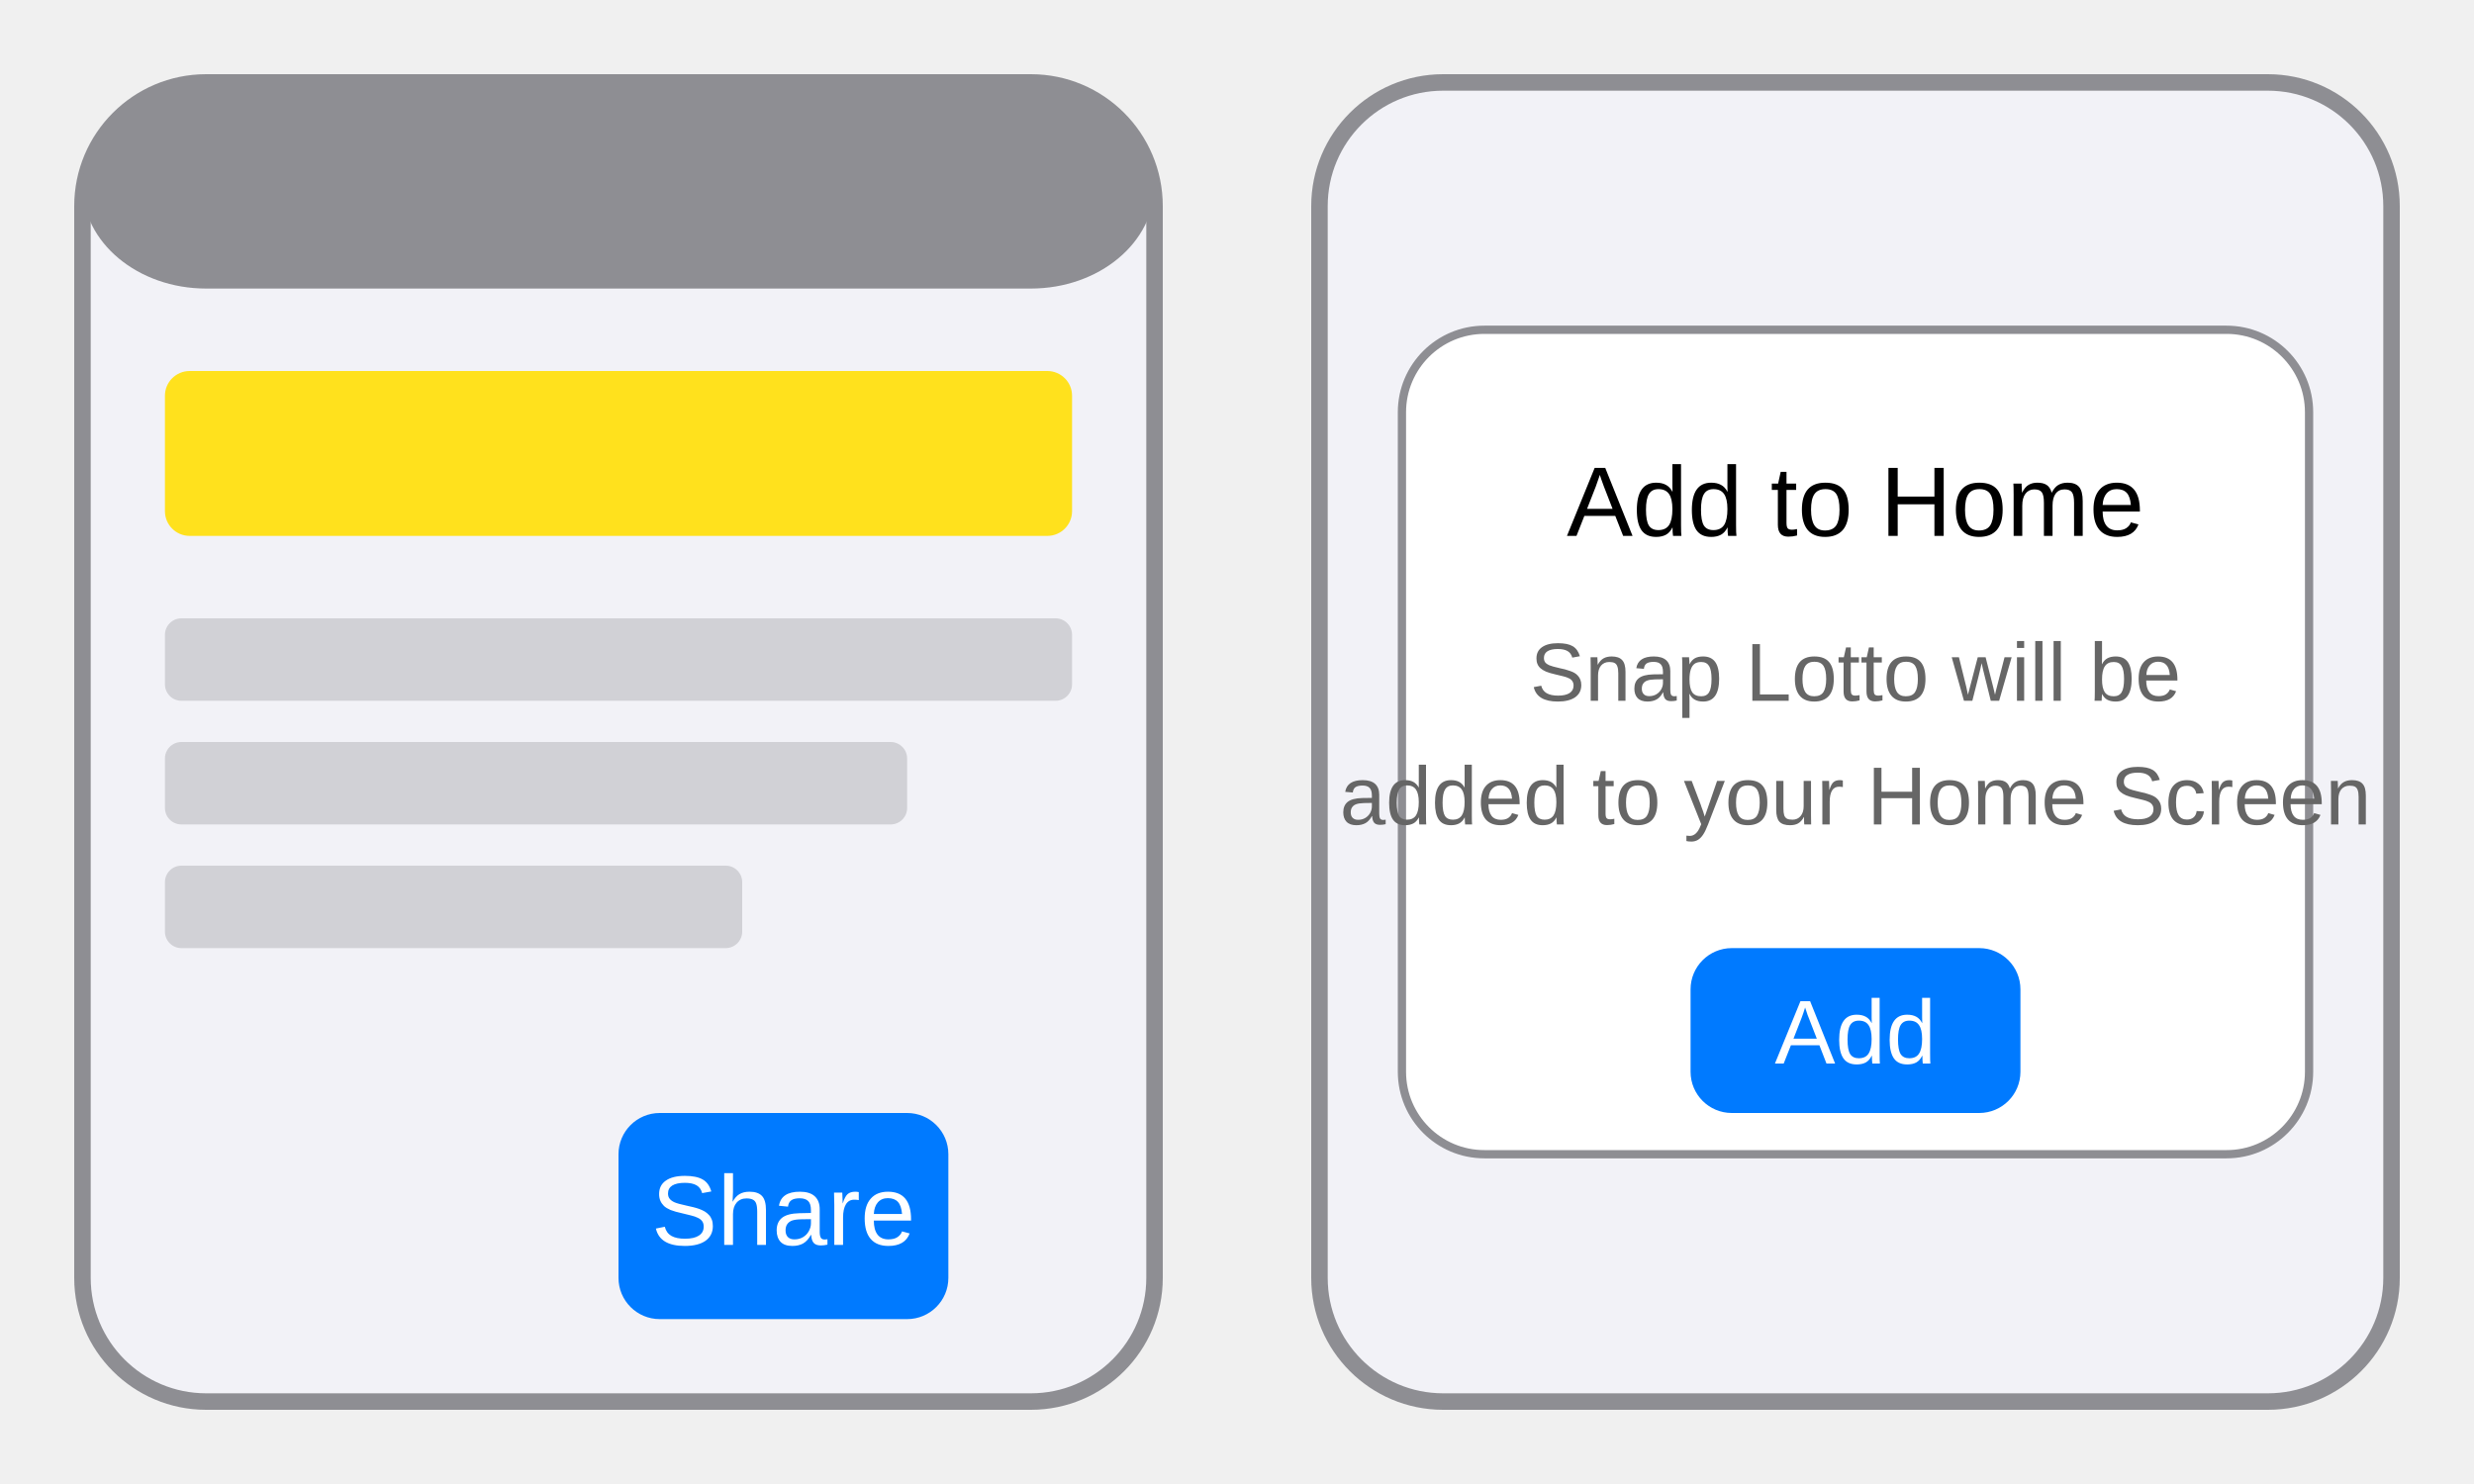
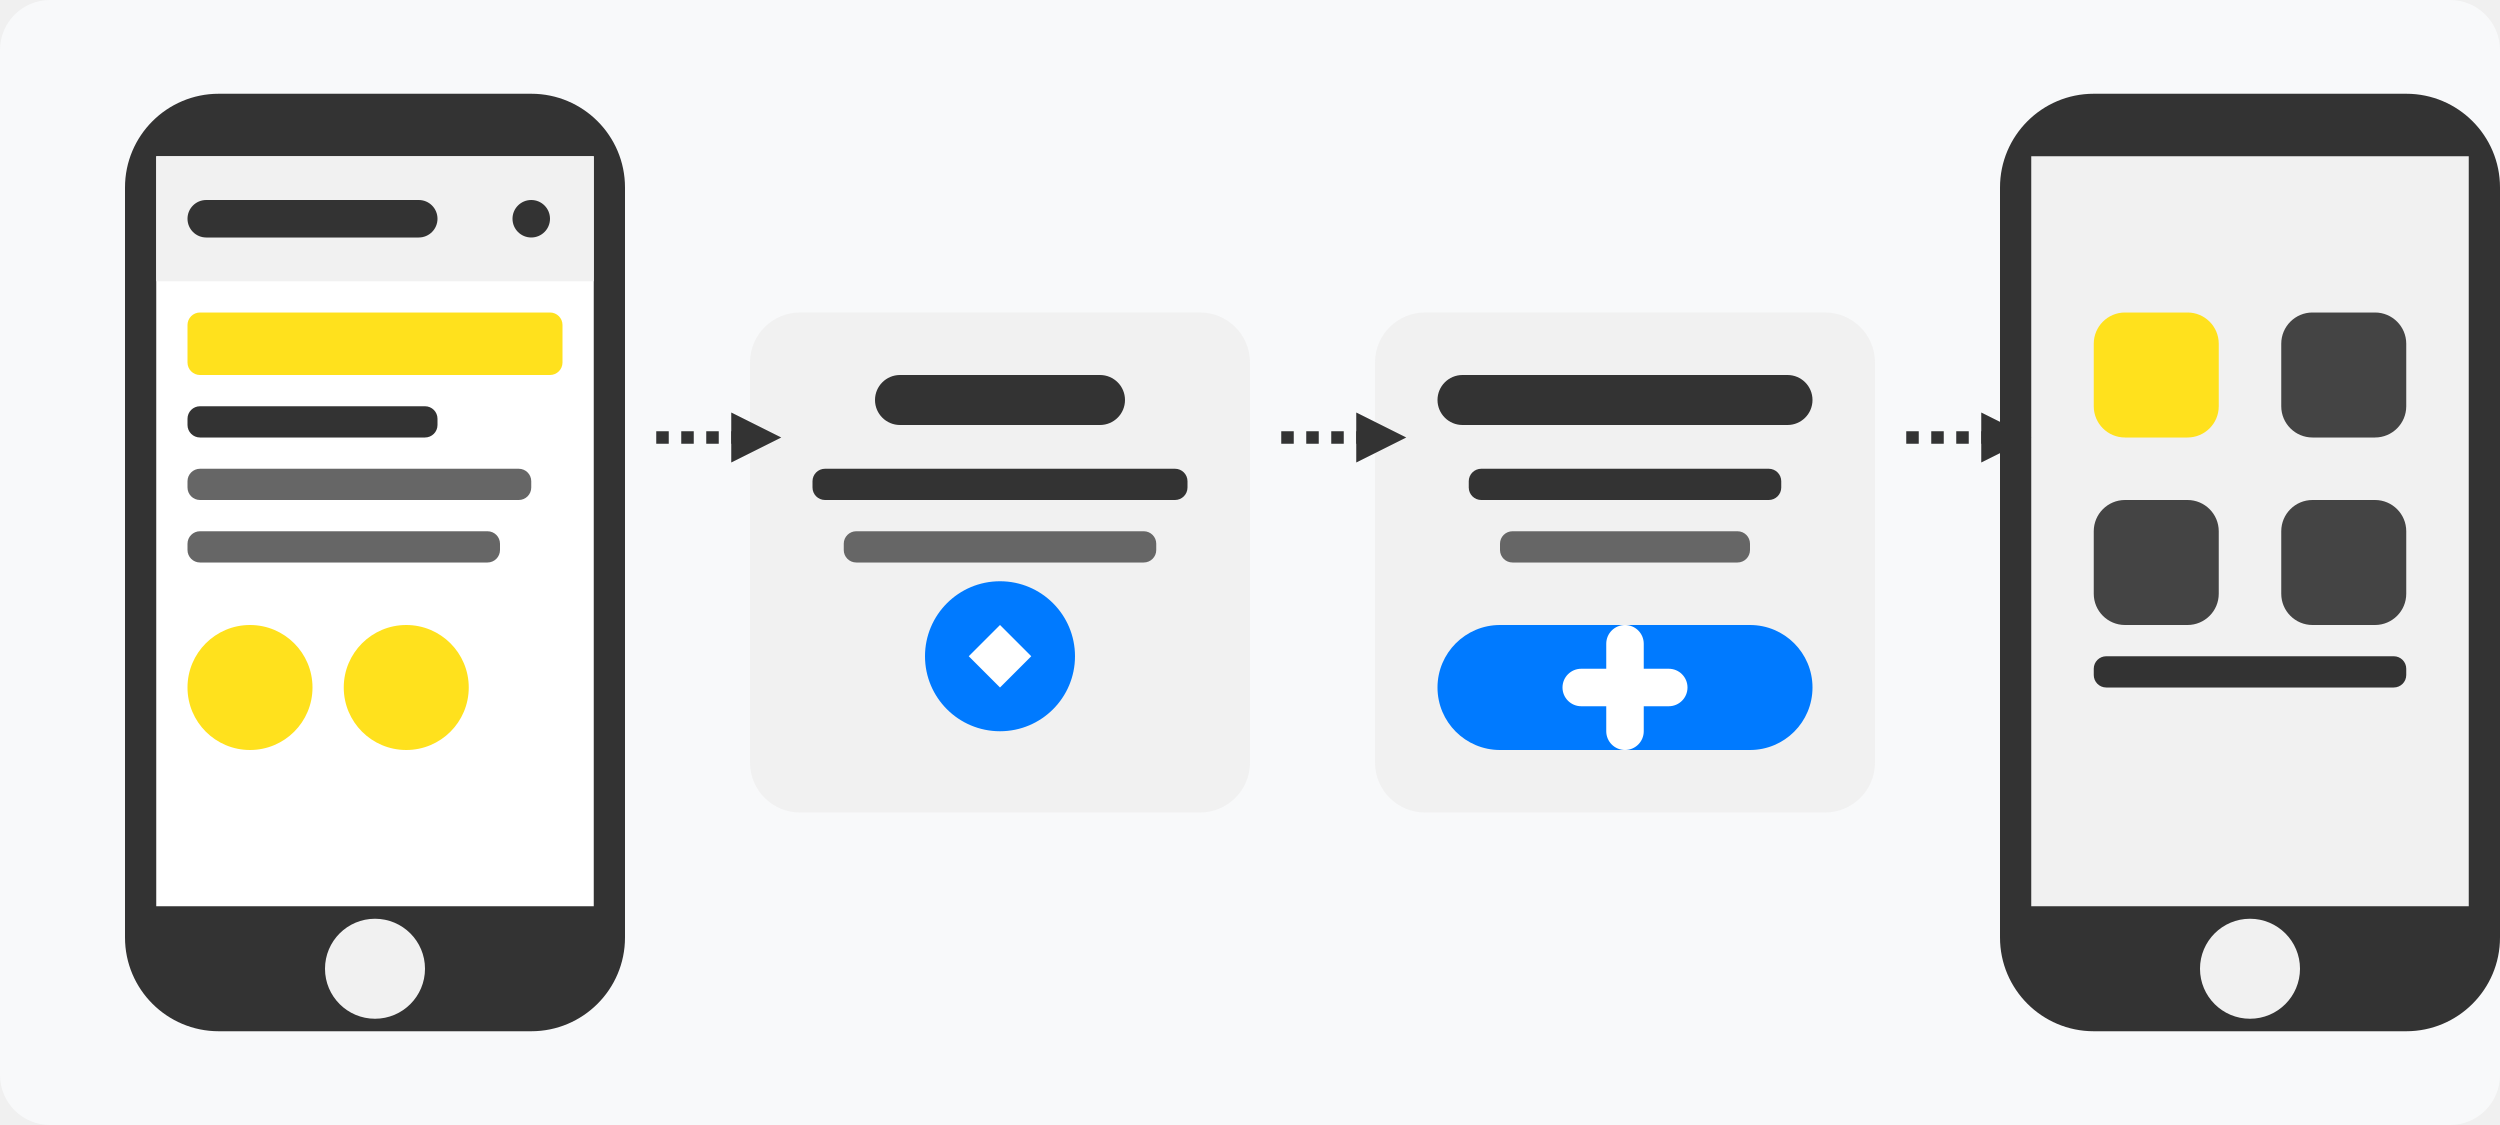
- <svg xmlns="http://www.w3.org/2000/svg" width="300px" height="180px" viewBox="0 0 300 180" version="1.1">
-   <rect x="10" y="10" width="130" height="160" rx="15" ry="15" fill="#f2f2f7" stroke="#8e8e93" stroke-width="2" />
-   <rect x="10" y="10" width="130" height="25" rx="15" ry="15" fill="#8e8e93" />
-   <rect x="20" y="45" width="110" height="20" rx="3" ry="3" fill="#ffe11d" />
-   <rect x="20" y="75" width="110" height="10" rx="2" ry="2" fill="#d1d1d6" />
-   <rect x="20" y="90" width="90" height="10" rx="2" ry="2" fill="#d1d1d6" />
-   <rect x="20" y="105" width="70" height="10" rx="2" ry="2" fill="#d1d1d6" />
-   <rect x="75" y="135" width="40" height="25" rx="5" ry="5" fill="#007aff" />
-   <text x="95" y="151" text-anchor="middle" font-family="Arial, sans-serif" font-size="12" fill="white">Share</text>
-   <rect x="160" y="10" width="130" height="160" rx="15" ry="15" fill="#f2f2f7" stroke="#8e8e93" stroke-width="2" />
-   <rect x="170" y="40" width="110" height="100" rx="10" ry="10" fill="white" stroke="#8e8e93" stroke-width="1" />
-   <text x="225" y="65" text-anchor="middle" font-family="Arial, sans-serif" font-size="12" fill="#000000">Add to Home</text>
-   <text x="225" y="85" text-anchor="middle" font-family="Arial, sans-serif" font-size="10" fill="#666666">Snap Lotto will be</text>
-   <text x="225" y="100" text-anchor="middle" font-family="Arial, sans-serif" font-size="10" fill="#666666">added to your Home Screen</text>
-   <rect x="205" y="115" width="40" height="20" rx="5" ry="5" fill="#007aff" />
-   <text x="225" y="129" text-anchor="middle" font-family="Arial, sans-serif" font-size="11" fill="white">Add</text>
+ <svg xmlns="http://www.w3.org/2000/svg" width="400px" height="180px" viewBox="0 0 400 180" version="1.1">
+   <rect x="0" y="0" width="400" height="180" fill="#f8f9fa" rx="8" ry="8" />
+   <rect x="20" y="15" width="80" height="150" rx="15" ry="15" fill="#333333" />
+   <rect x="25" y="25" width="70" height="120" fill="#ffffff" />
+   <circle cx="60" cy="155" r="8" fill="#f1f1f1" />
+   <rect x="25" y="25" width="70" height="20" fill="#f1f1f1" />
+   <rect x="30" y="32" width="40" height="6" rx="3" ry="3" fill="#333333" />
+   <circle cx="85" cy="35" r="3" fill="#333333" />
+   <rect x="30" y="50" width="60" height="10" rx="2" ry="2" fill="#ffe11d" />
+   <rect x="30" y="65" width="40" height="5" rx="2" ry="2" fill="#333333" />
+   <rect x="30" y="75" width="55" height="5" rx="2" ry="2" fill="#666666" />
+   <rect x="30" y="85" width="50" height="5" rx="2" ry="2" fill="#666666" />
+   <rect x="30" y="100" width="20" height="20" rx="10" ry="10" fill="#ffe11d" />
+   <rect x="55" y="100" width="20" height="20" rx="10" ry="10" fill="#ffe11d" />
+   <rect x="120" y="50" width="80" height="80" rx="8" ry="8" fill="#f1f1f1" />
+   <rect x="140" y="60" width="40" height="8" rx="4" ry="4" fill="#333333" />
+   <rect x="130" y="75" width="60" height="5" rx="2" ry="2" fill="#333333" />
+   <rect x="135" y="85" width="50" height="5" rx="2" ry="2" fill="#666666" />
+   <circle cx="160" cy="105" r="12" fill="#007aff" />
+   <path d="M160,100 L155,105 L160,110 L165,105 Z" fill="#ffffff" />
+   <rect x="220" y="50" width="80" height="80" rx="8" ry="8" fill="#f1f1f1" />
+   <rect x="230" y="60" width="60" height="8" rx="4" ry="4" fill="#333333" />
+   <rect x="235" y="75" width="50" height="5" rx="2" ry="2" fill="#333333" />
+   <rect x="240" y="85" width="40" height="5" rx="2" ry="2" fill="#666666" />
+   <rect x="230" y="100" width="60" height="20" rx="10" ry="10" fill="#007aff" />
+   <rect x="250" y="107" width="20" height="6" rx="3" ry="3" fill="#ffffff" />
+   <rect x="257" y="100" width="6" height="20" rx="3" ry="3" fill="#ffffff" />
+   <rect x="320" y="15" width="80" height="150" rx="15" ry="15" fill="#333333" />
+   <rect x="325" y="25" width="70" height="120" fill="#f1f1f1" />
+   <circle cx="360" cy="155" r="8" fill="#f1f1f1" />
+   <rect x="335" y="50" width="20" height="20" rx="5" ry="5" fill="#ffe11d" />
+   <rect x="365" y="50" width="20" height="20" rx="5" ry="5" fill="#444444" />
+   <rect x="335" y="80" width="20" height="20" rx="5" ry="5" fill="#444444" />
+   <rect x="365" y="80" width="20" height="20" rx="5" ry="5" fill="#444444" />
+   <rect x="335" y="105" width="50" height="5" rx="2" ry="2" fill="#333333" />
+   <path d="M105,70 L115,70 L120,70" stroke="#333333" stroke-width="2" fill="none" stroke-dasharray="2,2" />
+   <polygon points="117,66 125,70 117,74" fill="#333333" />
+   <path d="M205,70 L215,70 L220,70" stroke="#333333" stroke-width="2" fill="none" stroke-dasharray="2,2" />
+   <polygon points="217,66 225,70 217,74" fill="#333333" />
+   <path d="M305,70 L315,70 L320,70" stroke="#333333" stroke-width="2" fill="none" stroke-dasharray="2,2" />
+   <polygon points="317,66 325,70 317,74" fill="#333333" />
</svg>
